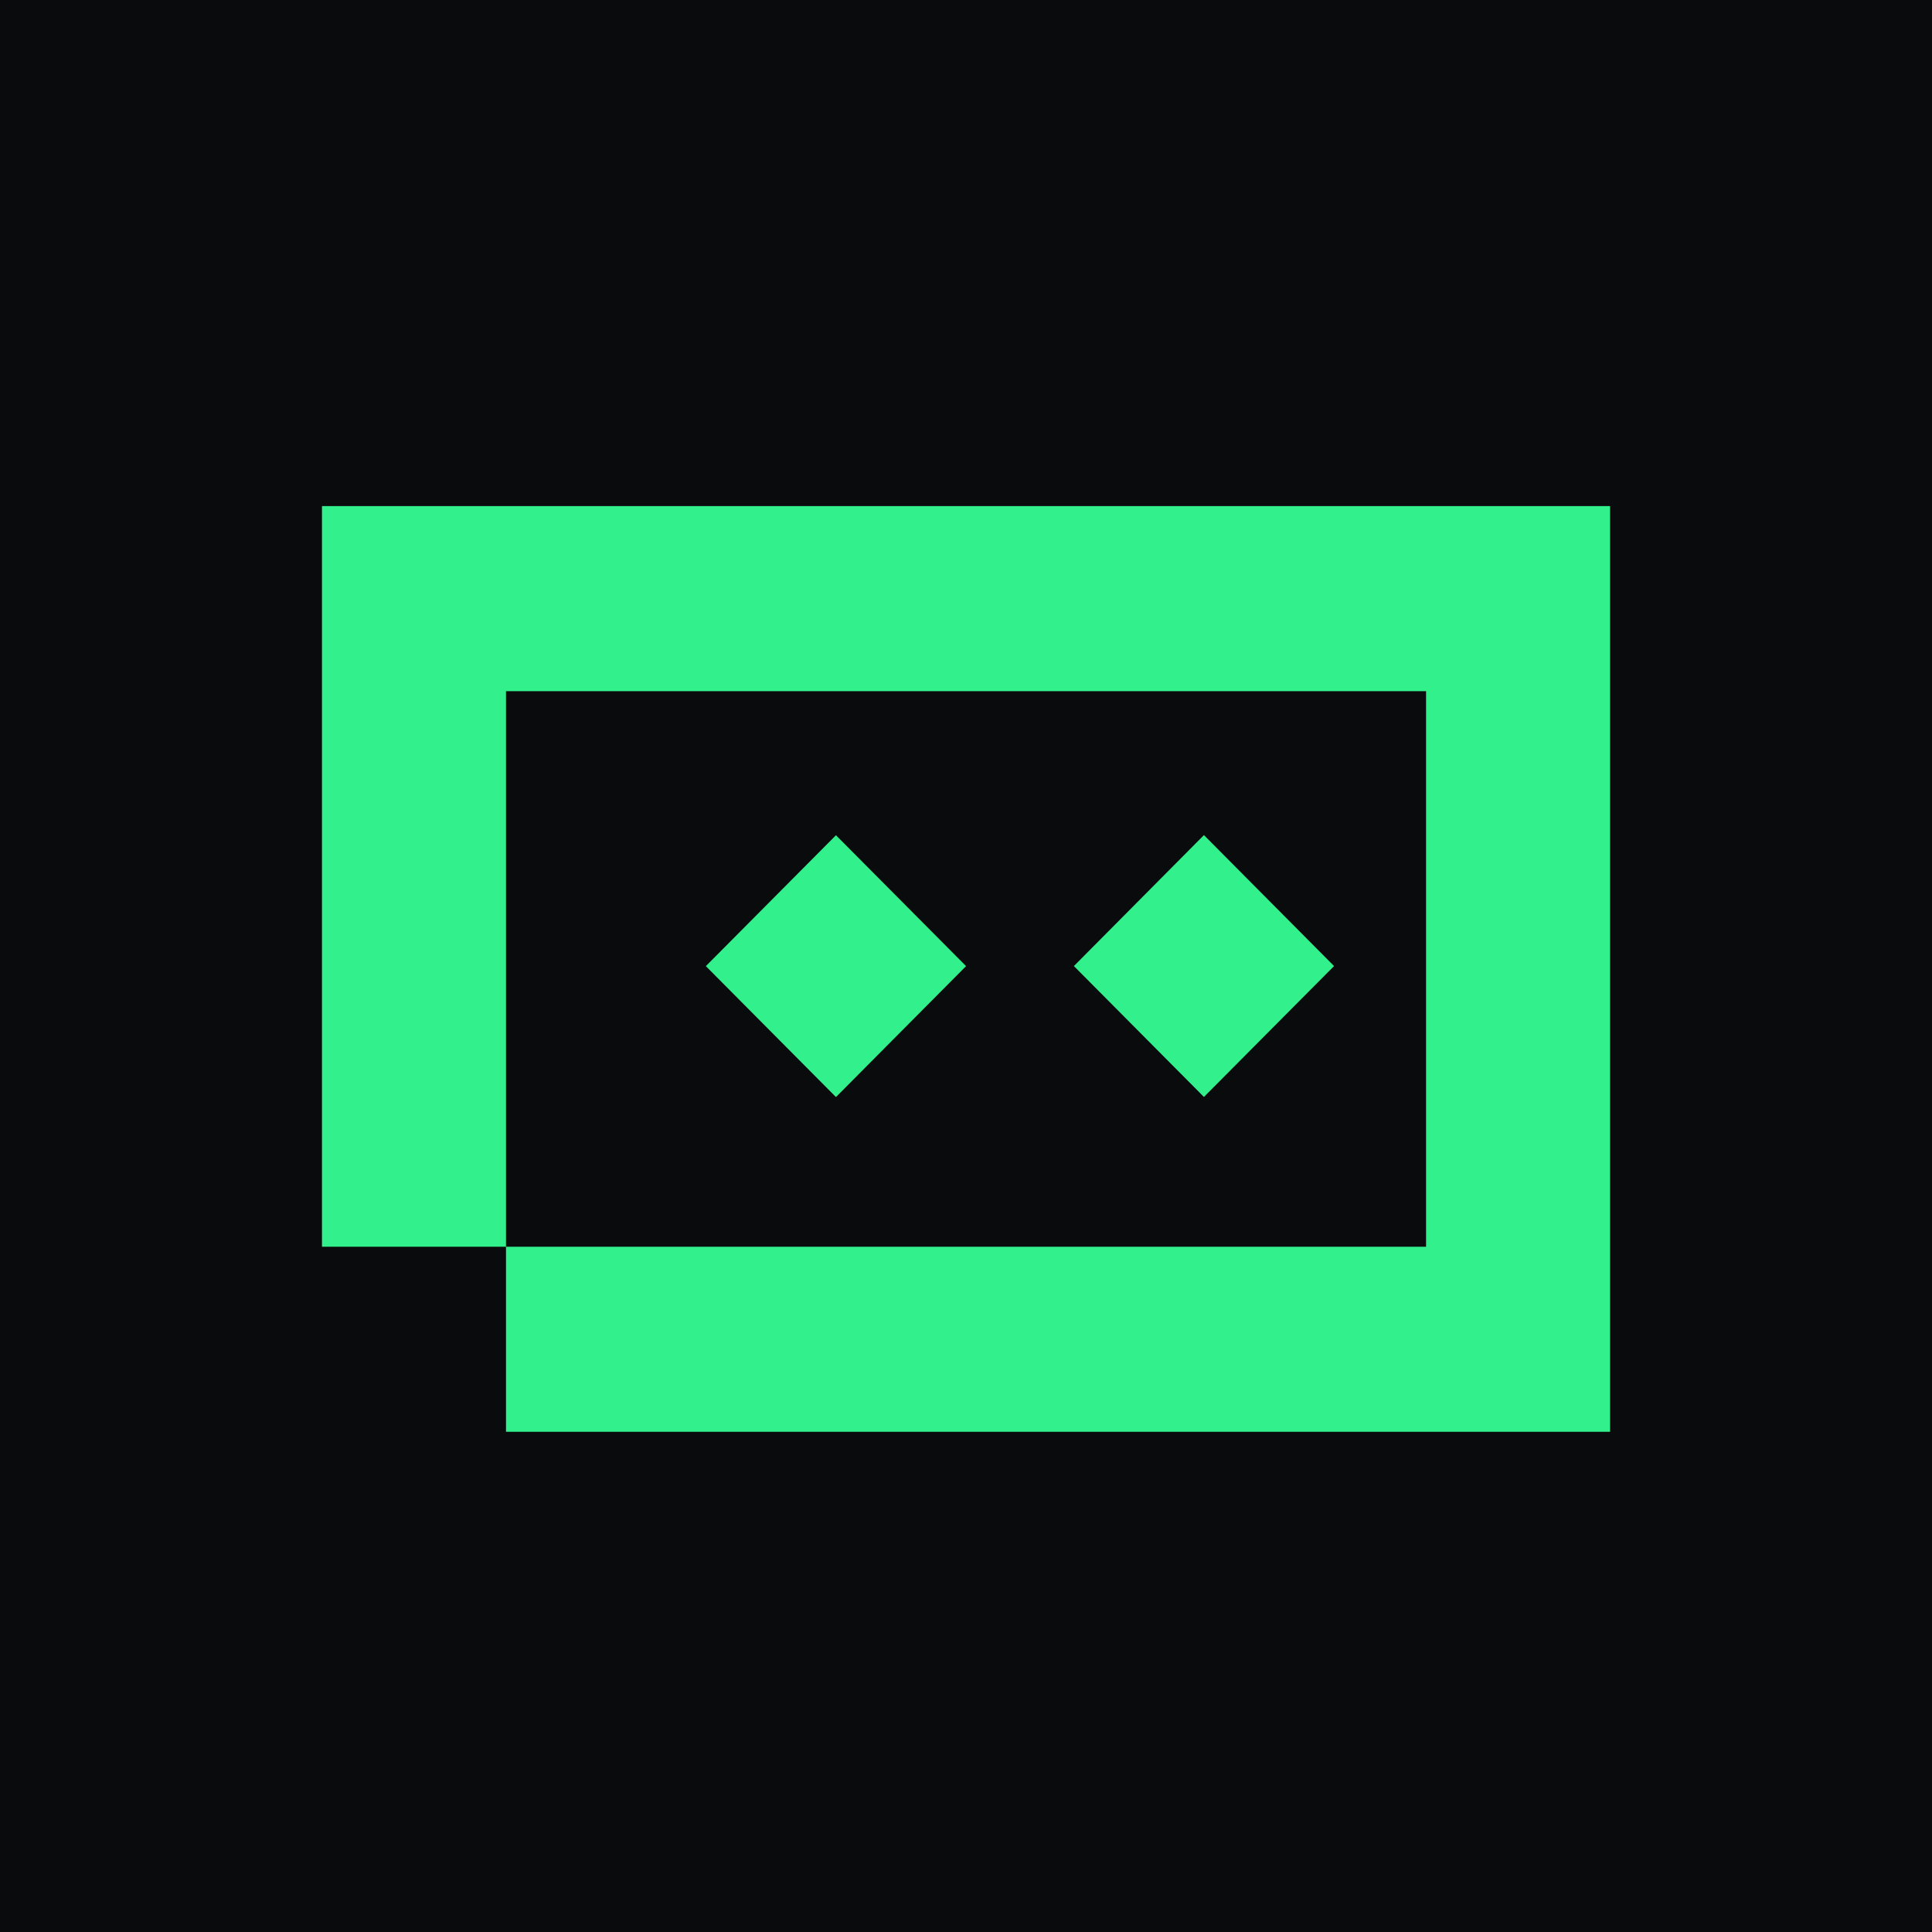
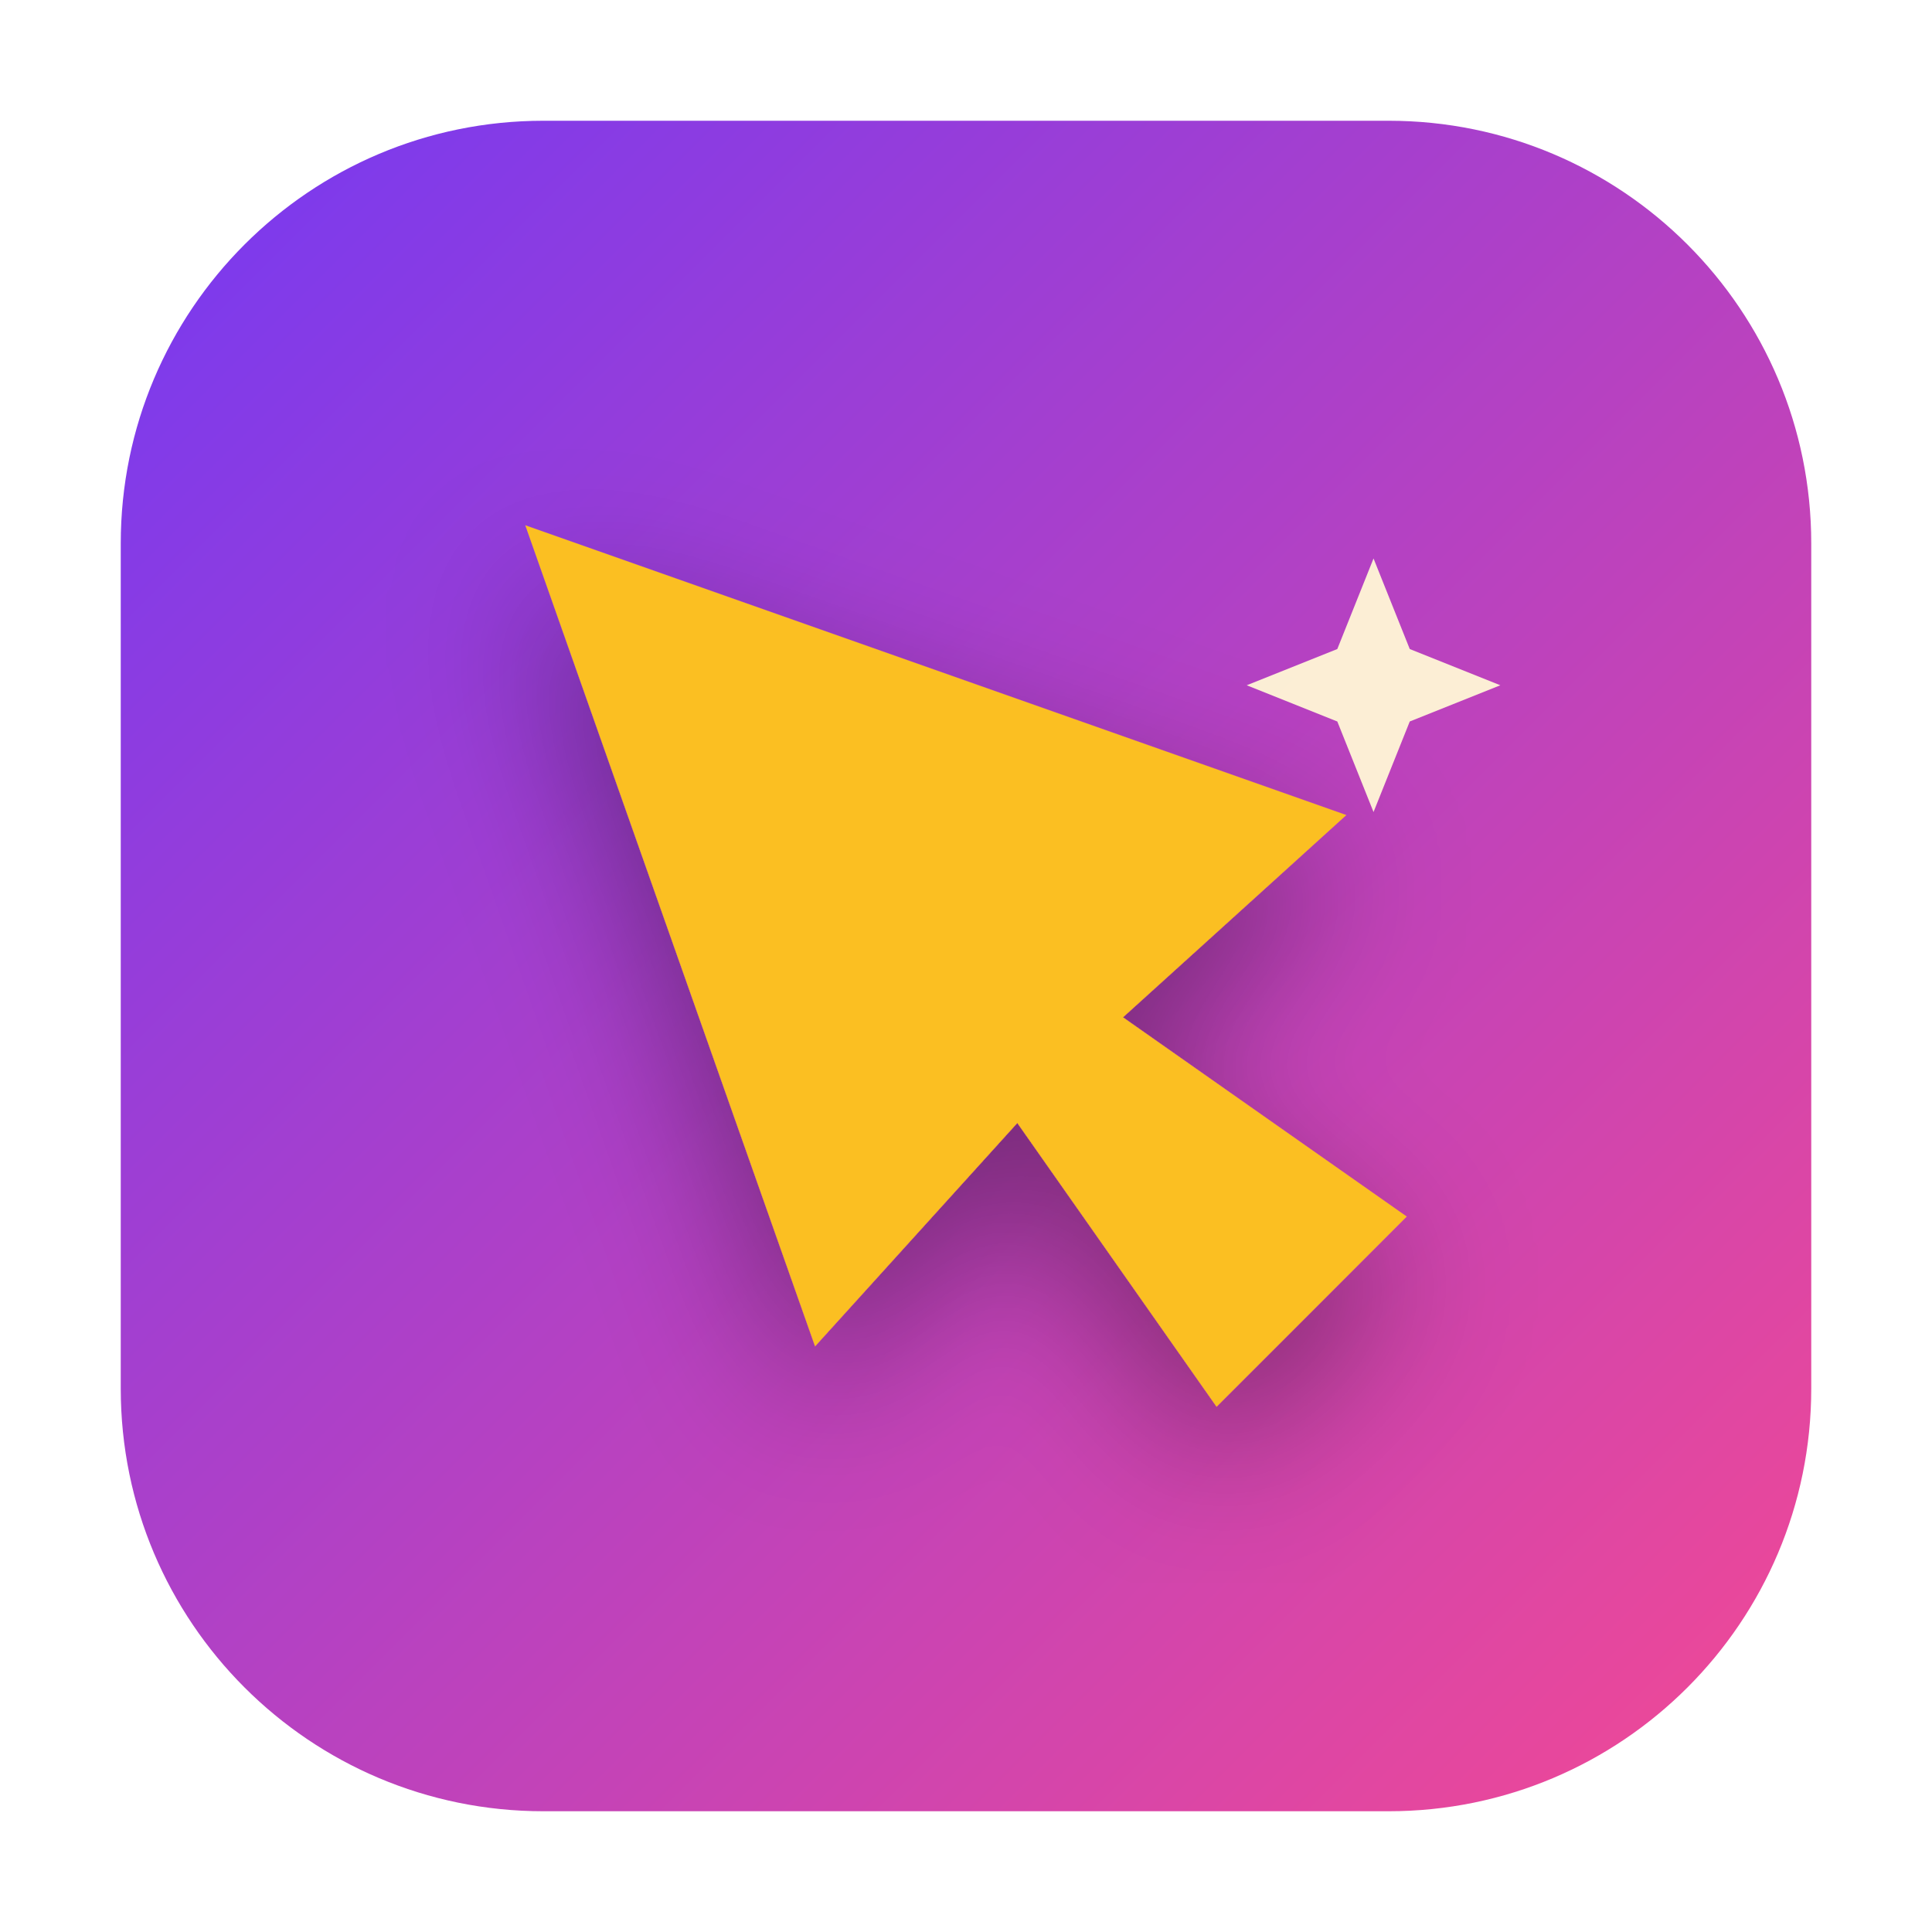
- <svg xmlns="http://www.w3.org/2000/svg" width="32" height="32" viewBox="0 0 32 32" fill="none">
-   <rect width="32" height="32" fill="#0A0B0D" />
-   <path d="M26.668 23.715H8.381V20.65H5.333V8.382H26.668V23.715ZM8.381 20.65H23.62V11.448H8.381V20.65ZM16.001 16.002L13.846 18.171L11.691 16.002L13.846 13.834L16.001 16.002ZM22.096 16.001L19.941 18.169L17.787 16.001L19.941 13.832L22.096 16.001Z" fill="#32F08C" />
+ <svg xmlns="http://www.w3.org/2000/svg" width="64" height="64" viewBox="0 0 64 64" fill="none">
+   <defs>
+     <linearGradient id="bg" x1="7" y1="7" x2="57" y2="57" gradientUnits="userSpaceOnUse">
+       <stop stop-color="#7C3AED" />
+       <stop offset="1" stop-color="#EC4899" />
+     </linearGradient>
+     <filter id="shadow" x="-20%" y="-20%" width="140%" height="140%" color-interpolation-filters="sRGB">
+       <feDropShadow dx="0" dy="2" stdDeviation="2.5" flood-color="#000000" flood-opacity="0.35" />
+     </filter>
+   </defs>
+   <rect x="4" y="4" width="56" height="56" rx="14" fill="url(#bg)" />
+   <path d="M40.3 46.6 33.7 37.2 27 44.6 17.4 17.4 44.6 27 37.2 33.7 46.6 40.3Z" fill="#FBBF24" filter="url(#shadow)" />
+   <path d="M45.5 18.5 46.7 21.5 49.7 22.7 46.7 23.9 45.5 26.9 44.3 23.9 41.3 22.7 44.3 21.5Z" fill="#FFF7D6" opacity="0.95" />
</svg>
